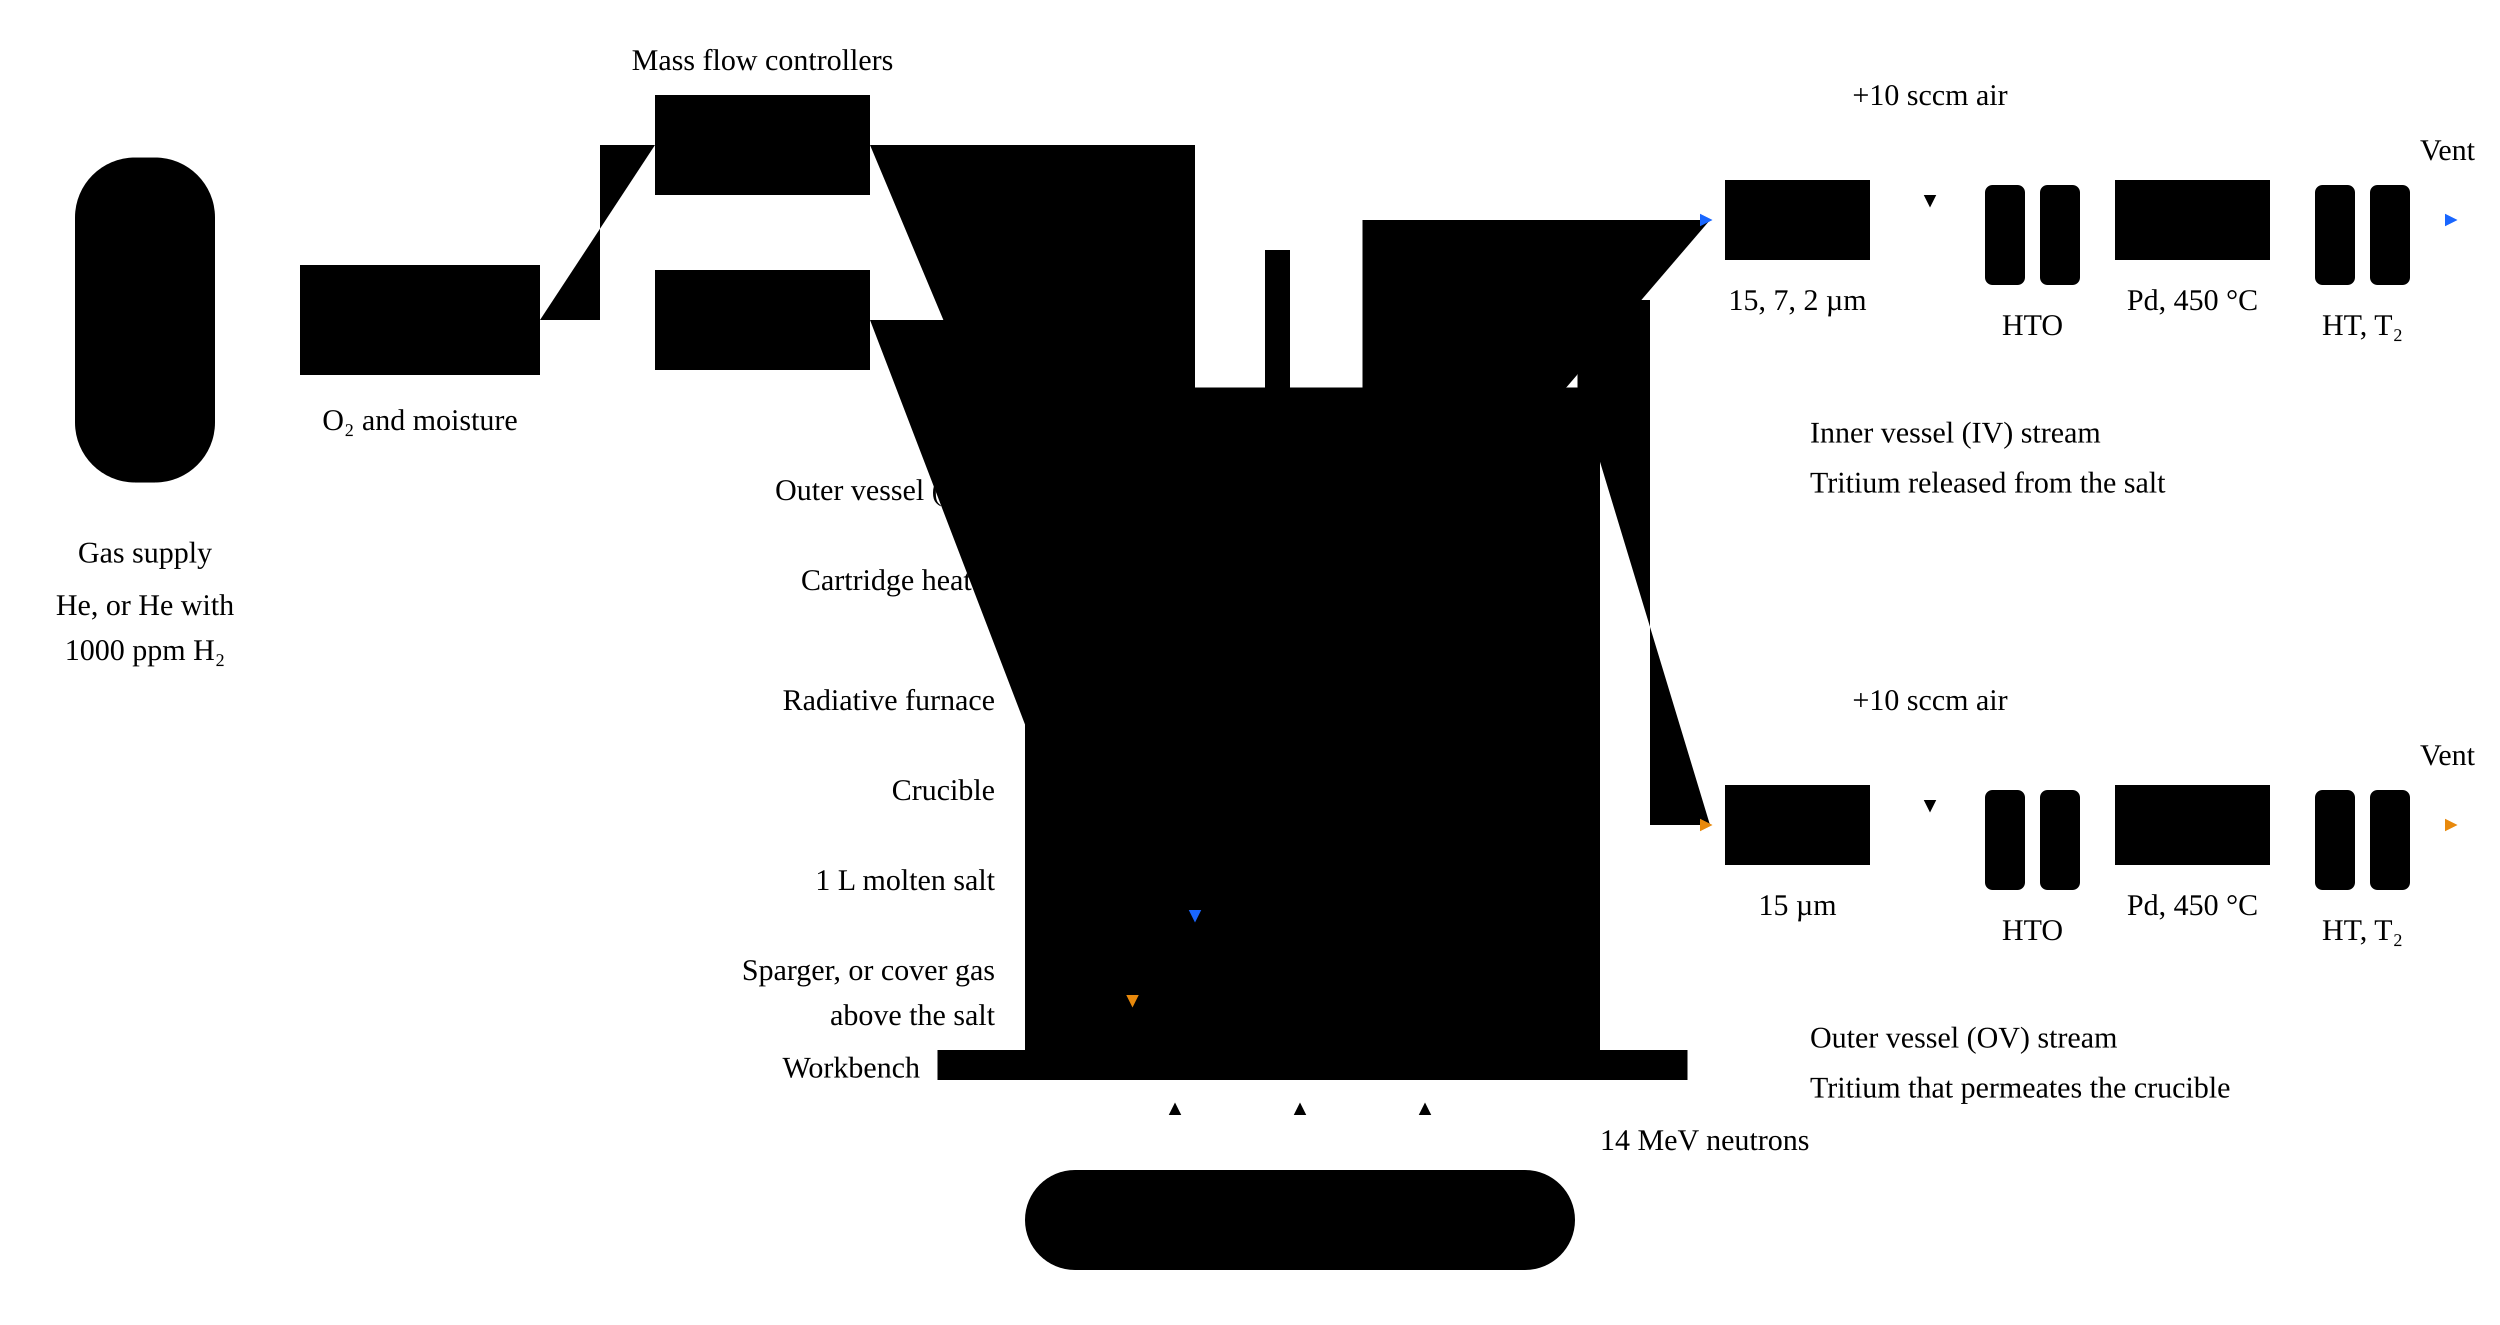
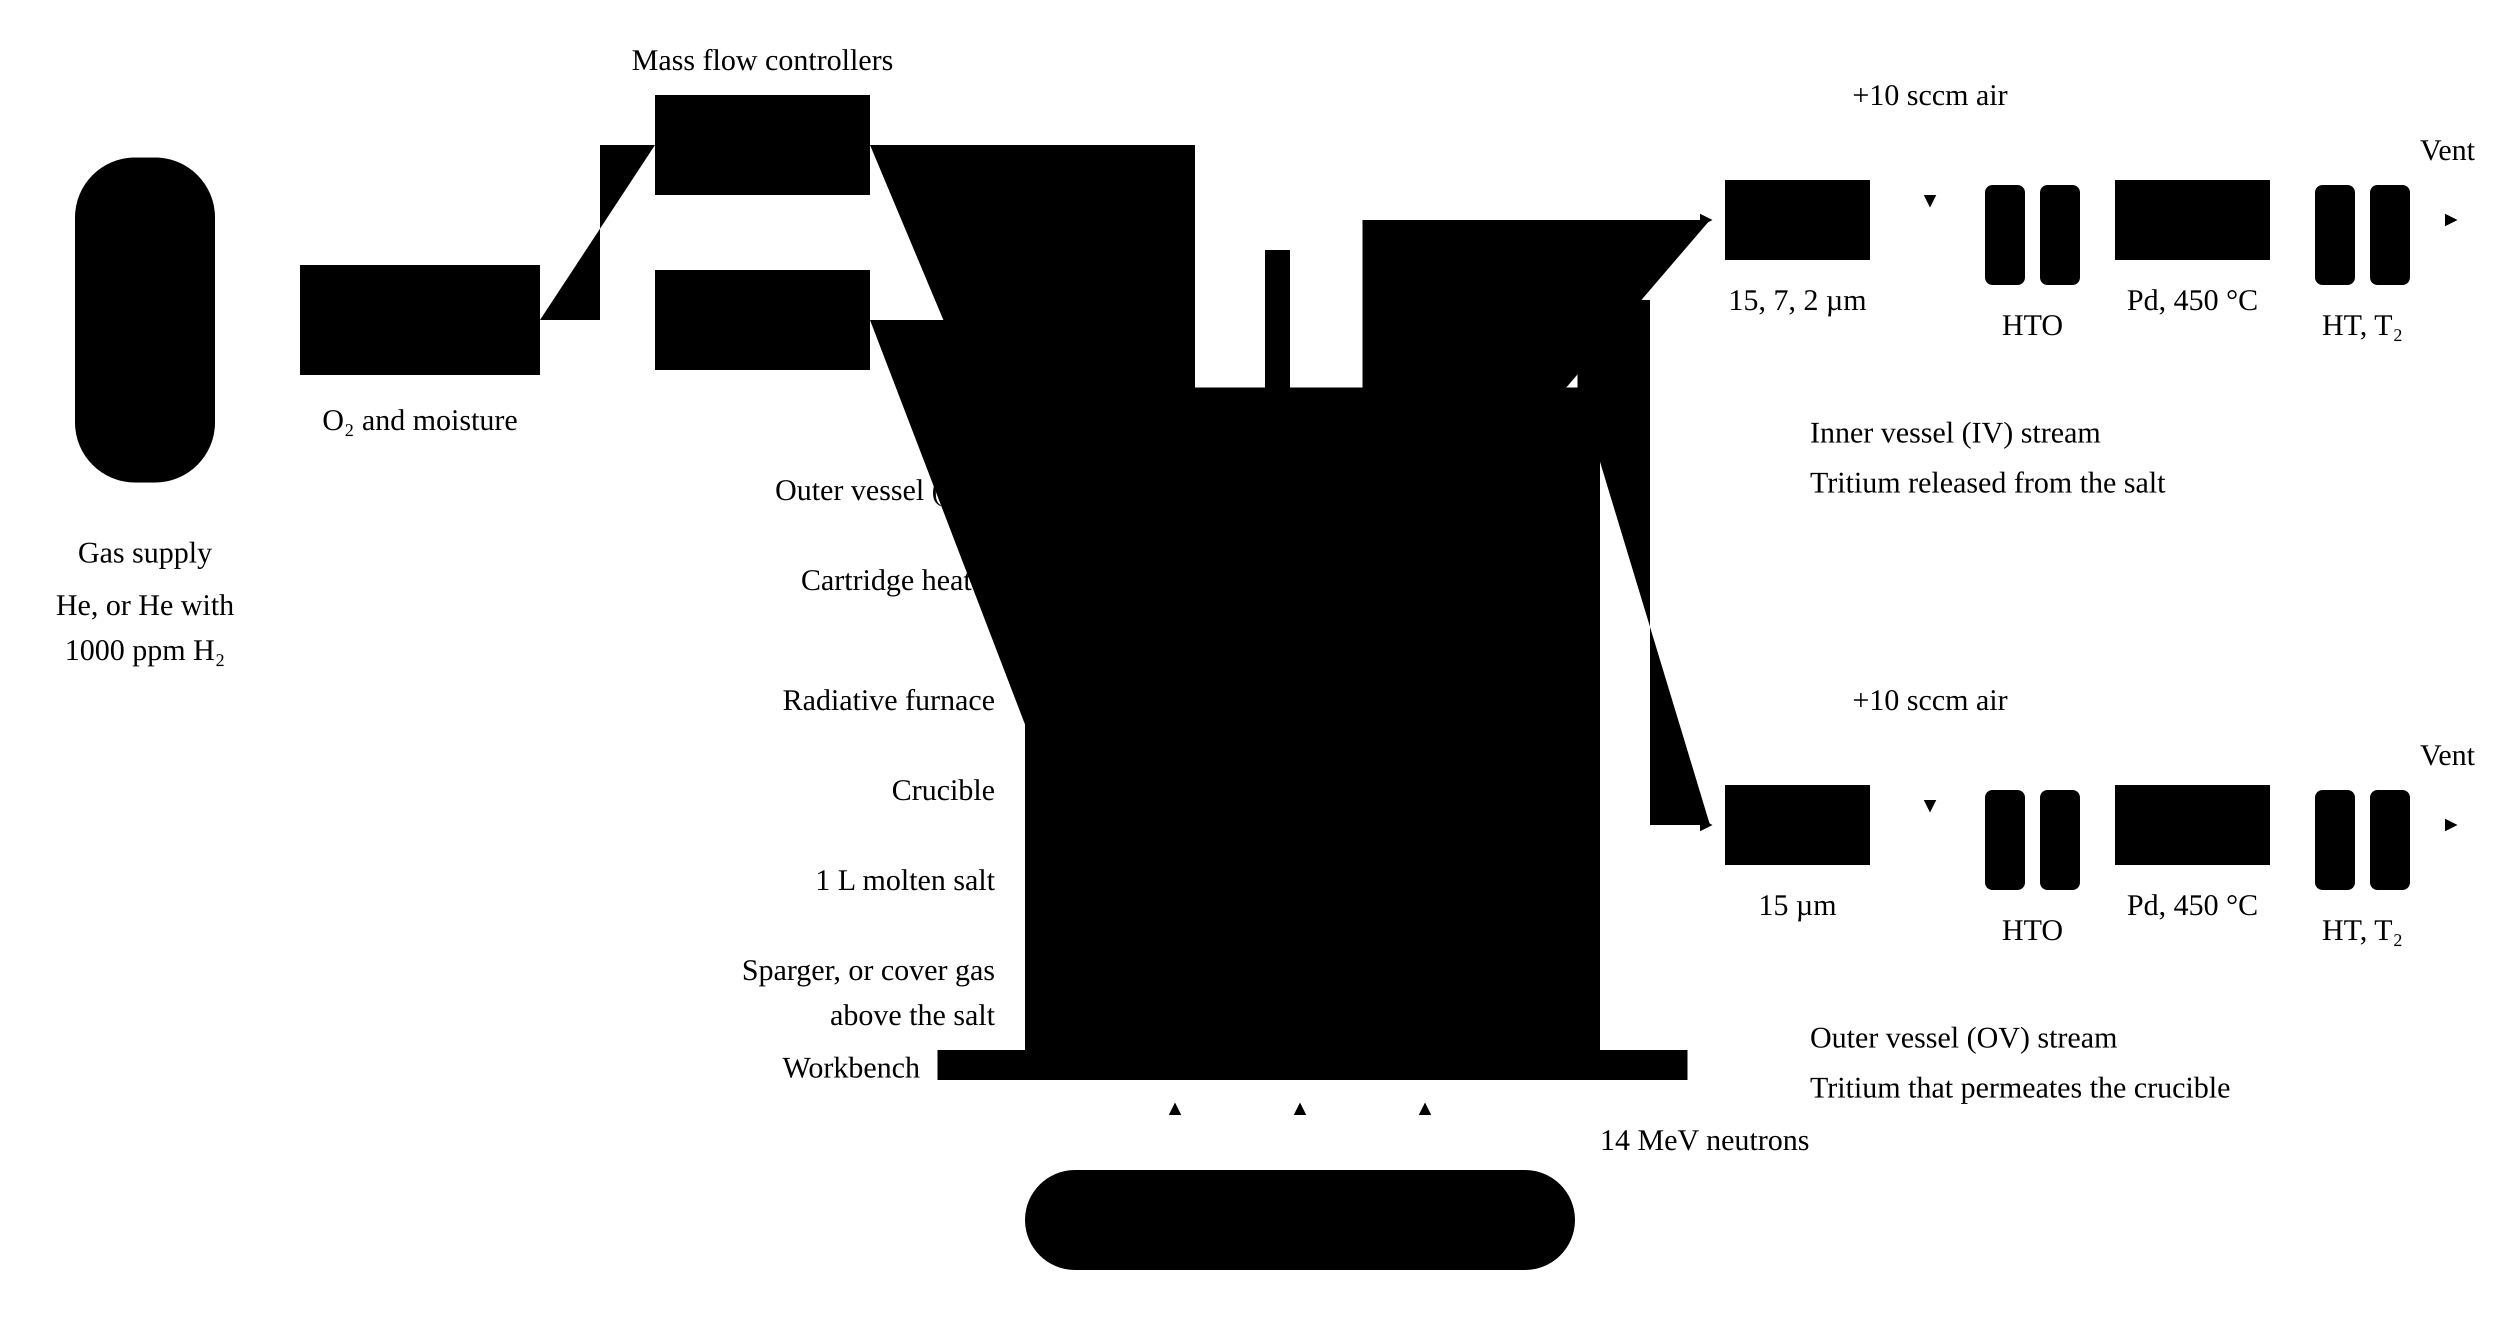
<svg xmlns="http://www.w3.org/2000/svg" viewBox="0 0 1000 530">
  <defs>
    <marker id="b1-arrow-a" viewBox="0 0 10 10" refX="8" refY="5" markerWidth="5" markerHeight="5" orient="auto-start-reverse">
-       <path d="M0 0 L10 5 L0 10 z" fill="#1966FF" />
+       <path d="M0 0 L10 5 L0 10 z" class="dg-fill-a" />
    </marker>
    <marker id="b1-arrow-b" viewBox="0 0 10 10" refX="8" refY="5" markerWidth="5" markerHeight="5" orient="auto-start-reverse">
-       <path d="M0 0 L10 5 L0 10 z" fill="#E8890C" />
+       <path d="M0 0 L10 5 L0 10 z" class="dg-fill-b" />
    </marker>
    <marker id="b1-arrow-k" viewBox="0 0 10 10" refX="8" refY="5" markerWidth="5" markerHeight="5" orient="auto-start-reverse">
      <path class="dg-solid" d="M0 0 L10 5 L0 10 z" />
    </marker>
    <pattern id="b1-hatch" width="6" height="6" patternUnits="userSpaceOnUse" patternTransform="rotate(45)">
      <line x1="0" y1="0" x2="0" y2="6" class="dg-thin" />
    </pattern>
  </defs>
  <rect class="dg-box" x="30" y="63" width="56" height="130" rx="24" />
  <text x="58" y="225" text-anchor="middle">Gas supply</text>
  <text class="dg-note" x="58" y="246" text-anchor="middle">He, or He with</text>
  <text class="dg-note" x="58" y="264" text-anchor="middle">1000 ppm H₂</text>
  <path class="dg-line" d="M86 128 H120" />
  <rect class="dg-box" x="120" y="106" width="96" height="44" />
  <text x="168" y="133" text-anchor="middle">Scrubbers</text>
  <text class="dg-note" x="168" y="172" text-anchor="middle">O₂ and moisture</text>
  <path class="dg-line" d="M216 128 H240 V58 H262 M240 128 H262" />
  <rect class="dg-box" x="262" y="38" width="86" height="40" />
  <text x="305" y="63" text-anchor="middle">30 sccm</text>
  <rect class="dg-box" x="262" y="108" width="86" height="40" />
  <text x="305" y="133" text-anchor="middle">50 sccm</text>
  <text class="dg-note" x="305" y="28" text-anchor="middle">Mass flow controllers</text>
  <rect class="dg-wall" x="410" y="170" width="230" height="250" />
  <rect class="dg-solid" x="395" y="155" width="260" height="15" />
  <rect x="428" y="250" width="16" height="140" class="dg-thin" style="fill:url(#b1-hatch)" />
  <rect x="606" y="250" width="16" height="140" class="dg-thin" style="fill:url(#b1-hatch)" />
  <rect class="dg-salt" x="464" y="292" width="112" height="91" />
  <rect class="dg-wall" x="462" y="250" width="116" height="135" />
  <rect class="dg-solid" x="506" y="100" width="10" height="275" />
  <path class="dg-a" d="M348 58 H478 V368" marker-end="url(#b1-arrow-a)" />
  <circle class="dg-bubble" cx="483" cy="350" r="3.5" />
  <circle class="dg-bubble" cx="474" cy="334" r="3" />
  <circle class="dg-bubble" cx="484" cy="318" r="3.5" />
  <circle class="dg-bubble" cx="476" cy="302" r="3" />
  <path class="dg-a" d="M545 250 V88 H684" marker-end="url(#b1-arrow-a)" />
  <path class="dg-b" d="M348 128 H453 V402" marker-end="url(#b1-arrow-b)" />
  <path class="dg-b" d="M631 155 V120 H660 V330 H684" marker-end="url(#b1-arrow-b)" />
  <text class="dg-note" x="398" y="200" text-anchor="end">Outer vessel (OV)</text>
  <path class="dg-thin" d="M402 196 H410" />
  <text class="dg-note" x="398" y="236" text-anchor="end">Cartridge heater</text>
  <path class="dg-thin" d="M402 232 H506" />
  <text class="dg-note" x="398" y="284" text-anchor="end">Radiative furnace</text>
  <path class="dg-thin" d="M402 280 H428" />
  <text class="dg-note" x="398" y="320" text-anchor="end">Crucible</text>
  <path class="dg-thin" d="M402 316 H462" />
  <text class="dg-note" x="398" y="356" text-anchor="end">1 L molten salt</text>
  <path class="dg-thin" d="M402 352 H448 M458 352 H470" />
  <text class="dg-note" x="398" y="392" text-anchor="end">Sparger, or cover gas</text>
  <text class="dg-note" x="398" y="410" text-anchor="end">above the salt</text>
  <path class="dg-thin" d="M402 388 L474 362" />
  <rect class="dg-box" x="375" y="420" width="300" height="12" />
  <text class="dg-note" x="368" y="431" text-anchor="end">Workbench</text>
  <rect class="dg-box" x="410" y="468" width="220" height="40" rx="20" />
  <text x="520" y="493" text-anchor="middle">DT neutron generator</text>
  <path class="dg-thin" d="M470 464 V442" marker-end="url(#b1-arrow-k)" />
  <path class="dg-thin" d="M520 464 V442" marker-end="url(#b1-arrow-k)" />
  <path class="dg-thin" d="M570 464 V442" marker-end="url(#b1-arrow-k)" />
  <text class="dg-note" x="640" y="460">14 MeV neutrons</text>
  <rect class="dg-box" x="690" y="72" width="58" height="32" />
  <text x="719" y="93" text-anchor="middle" style="font-size:13px">Filters</text>
  <text class="dg-note" x="719" y="124" text-anchor="middle">15, 7, 2 µm</text>
  <path class="dg-a" d="M748 88 H982" marker-end="url(#b1-arrow-a)" />
  <path class="dg-thin" d="M772 48 V82" marker-end="url(#b1-arrow-k)" />
  <text class="dg-note" x="772" y="42" text-anchor="middle">+10 sccm air</text>
  <rect class="dg-water" x="794" y="74" width="16" height="40" rx="3" />
  <rect class="dg-water" x="816" y="74" width="16" height="40" rx="3" />
  <text class="dg-note" x="813" y="134" text-anchor="middle">HTO</text>
  <rect class="dg-box" x="846" y="72" width="62" height="32" />
  <text x="877" y="93" text-anchor="middle" style="font-size:13px">Oxidiser</text>
  <text class="dg-note" x="877" y="124" text-anchor="middle">Pd, 450 °C</text>
  <rect class="dg-water" x="926" y="74" width="16" height="40" rx="3" />
  <rect class="dg-water" x="948" y="74" width="16" height="40" rx="3" />
  <text class="dg-note" x="945" y="134" text-anchor="middle">HT, T₂</text>
  <text class="dg-note" x="990" y="64" text-anchor="end">Vent</text>
  <path class="dg-a" d="M690 172 H716" />
  <text x="724" y="177">Inner vessel (IV) stream</text>
  <text class="dg-note" x="724" y="197">Tritium released from the salt</text>
  <rect class="dg-box" x="690" y="314" width="58" height="32" />
  <text x="719" y="335" text-anchor="middle" style="font-size:13px">Filter</text>
  <text class="dg-note" x="719" y="366" text-anchor="middle">15 µm</text>
  <path class="dg-b" d="M748 330 H982" marker-end="url(#b1-arrow-b)" />
  <path class="dg-thin" d="M772 290 V324" marker-end="url(#b1-arrow-k)" />
  <text class="dg-note" x="772" y="284" text-anchor="middle">+10 sccm air</text>
  <rect class="dg-water" x="794" y="316" width="16" height="40" rx="3" />
  <rect class="dg-water" x="816" y="316" width="16" height="40" rx="3" />
  <text class="dg-note" x="813" y="376" text-anchor="middle">HTO</text>
  <rect class="dg-box" x="846" y="314" width="62" height="32" />
  <text x="877" y="335" text-anchor="middle" style="font-size:13px">Oxidiser</text>
  <text class="dg-note" x="877" y="366" text-anchor="middle">Pd, 450 °C</text>
  <rect class="dg-water" x="926" y="316" width="16" height="40" rx="3" />
  <rect class="dg-water" x="948" y="316" width="16" height="40" rx="3" />
  <text class="dg-note" x="945" y="376" text-anchor="middle">HT, T₂</text>
  <text class="dg-note" x="990" y="306" text-anchor="end">Vent</text>
  <path class="dg-b" d="M690 414 H716" />
  <text x="724" y="419">Outer vessel (OV) stream</text>
  <text class="dg-note" x="724" y="439">Tritium that permeates the crucible</text>
</svg>
